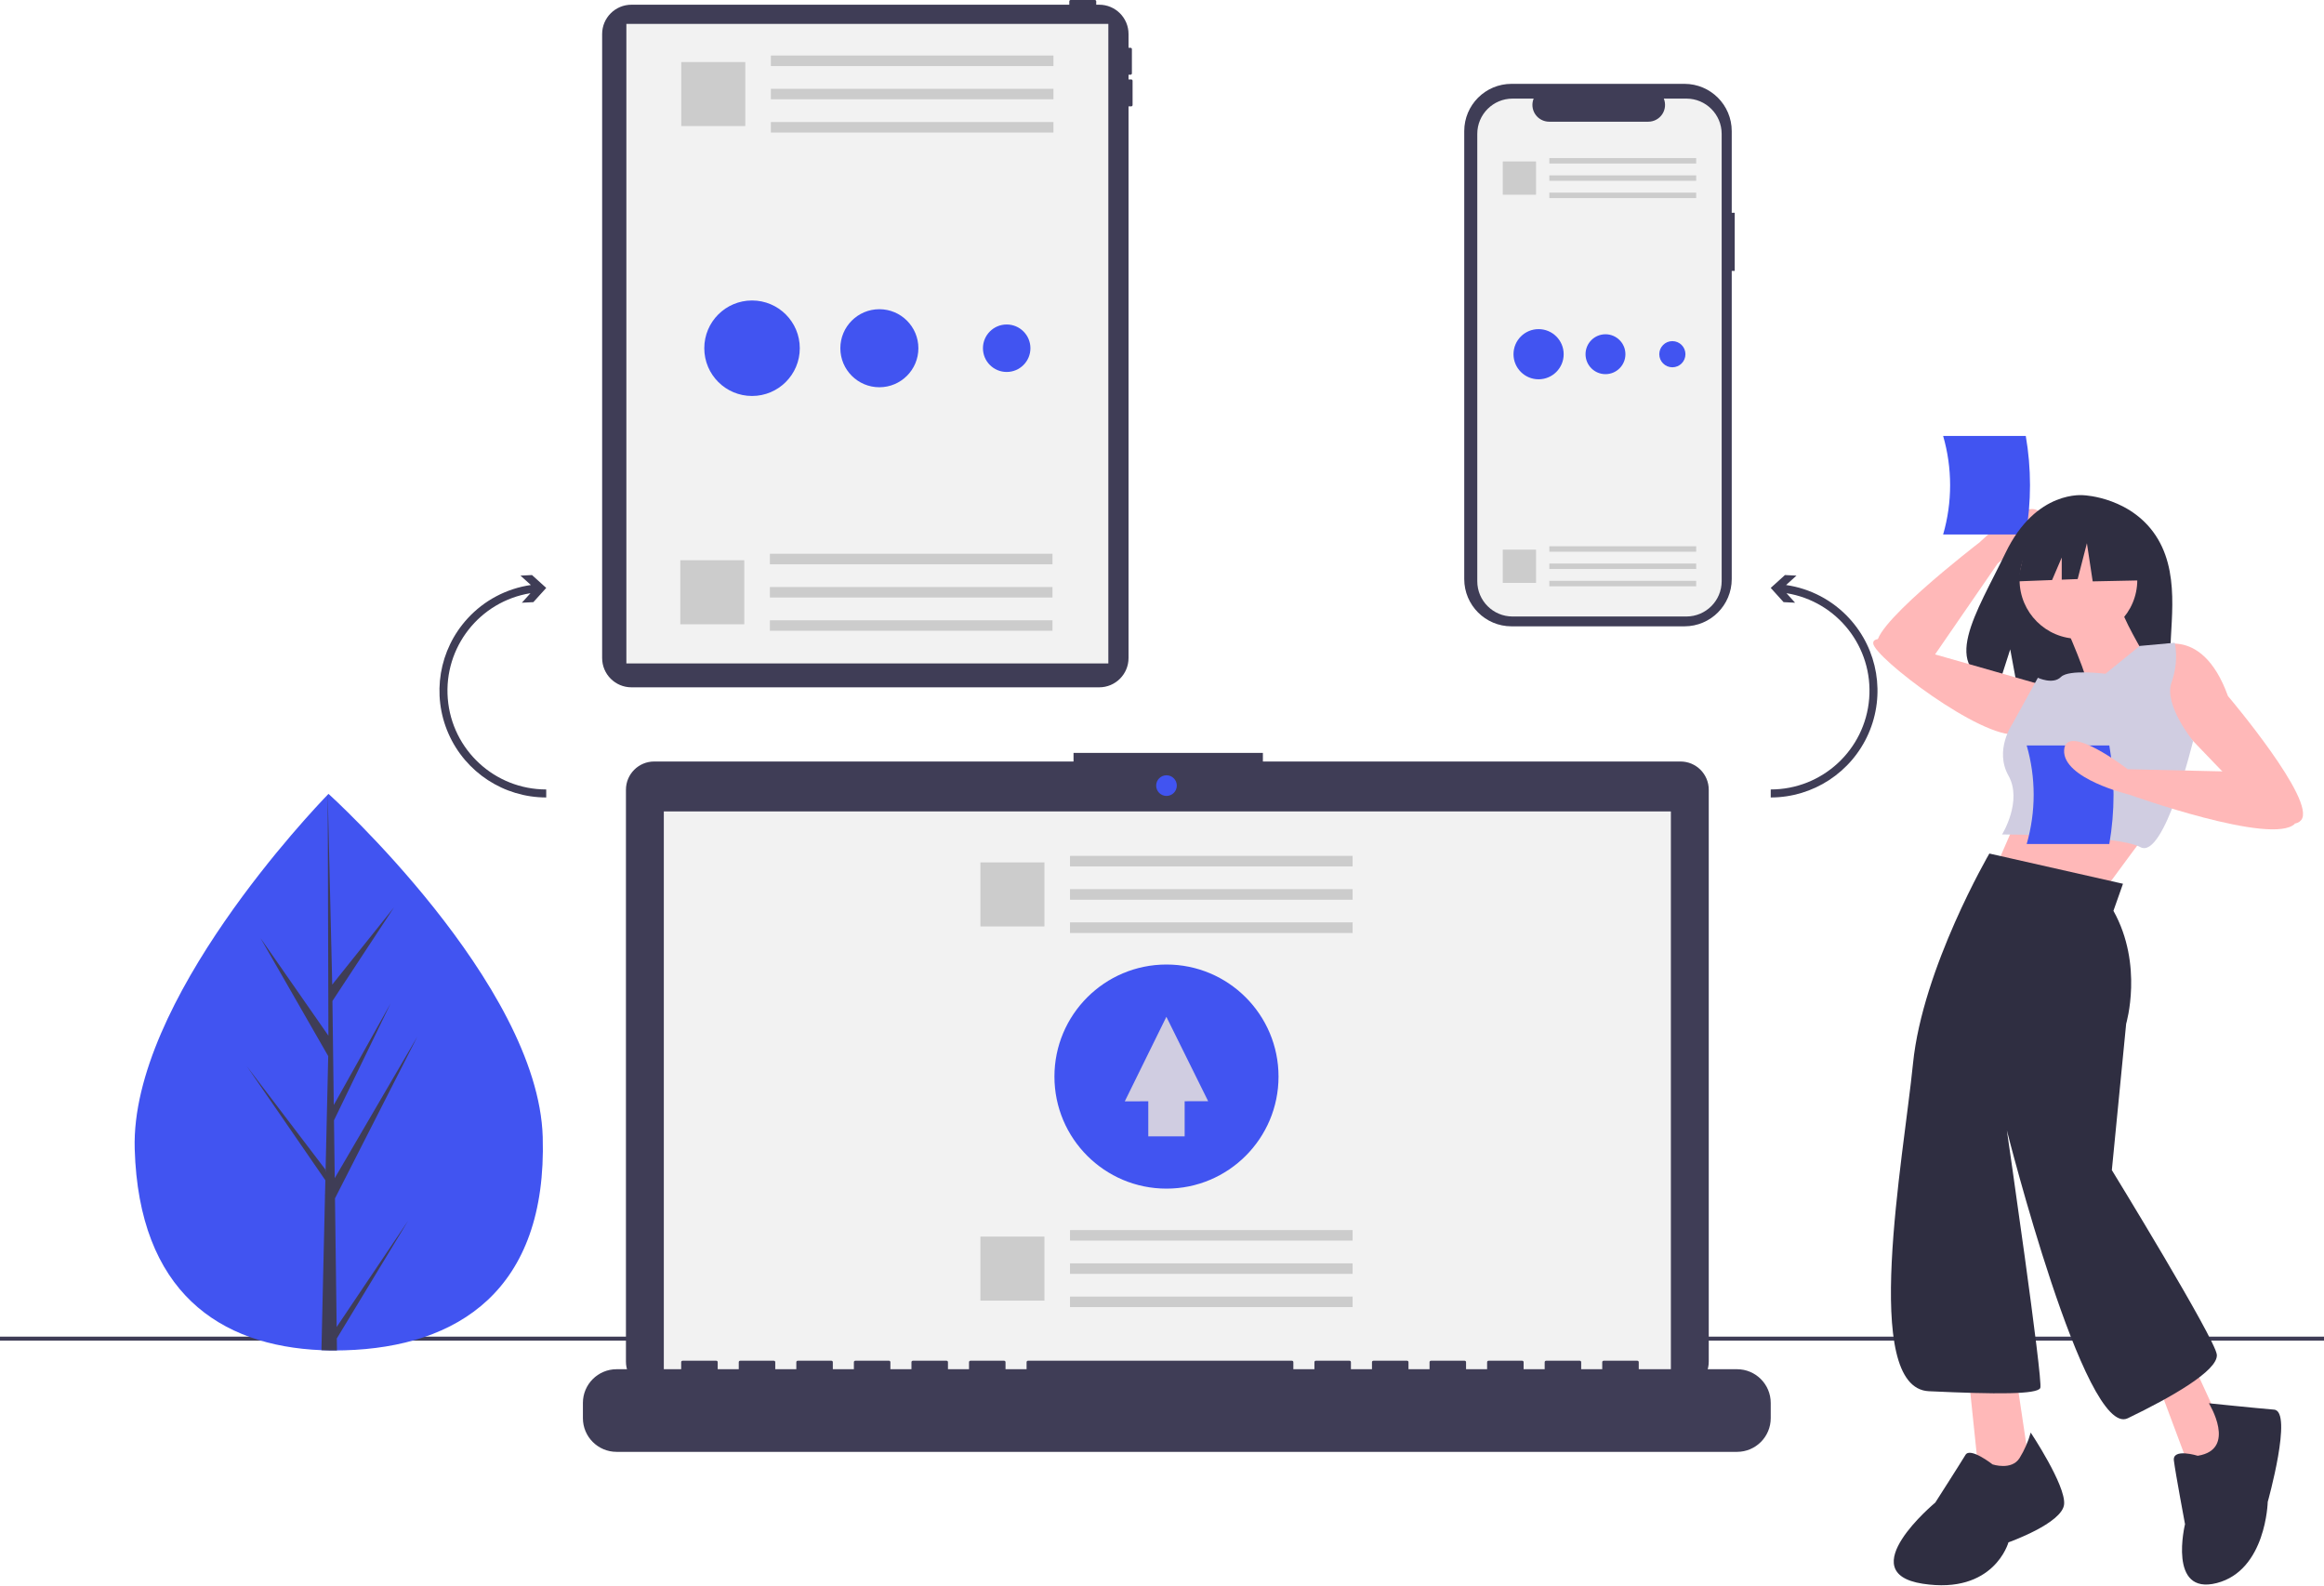
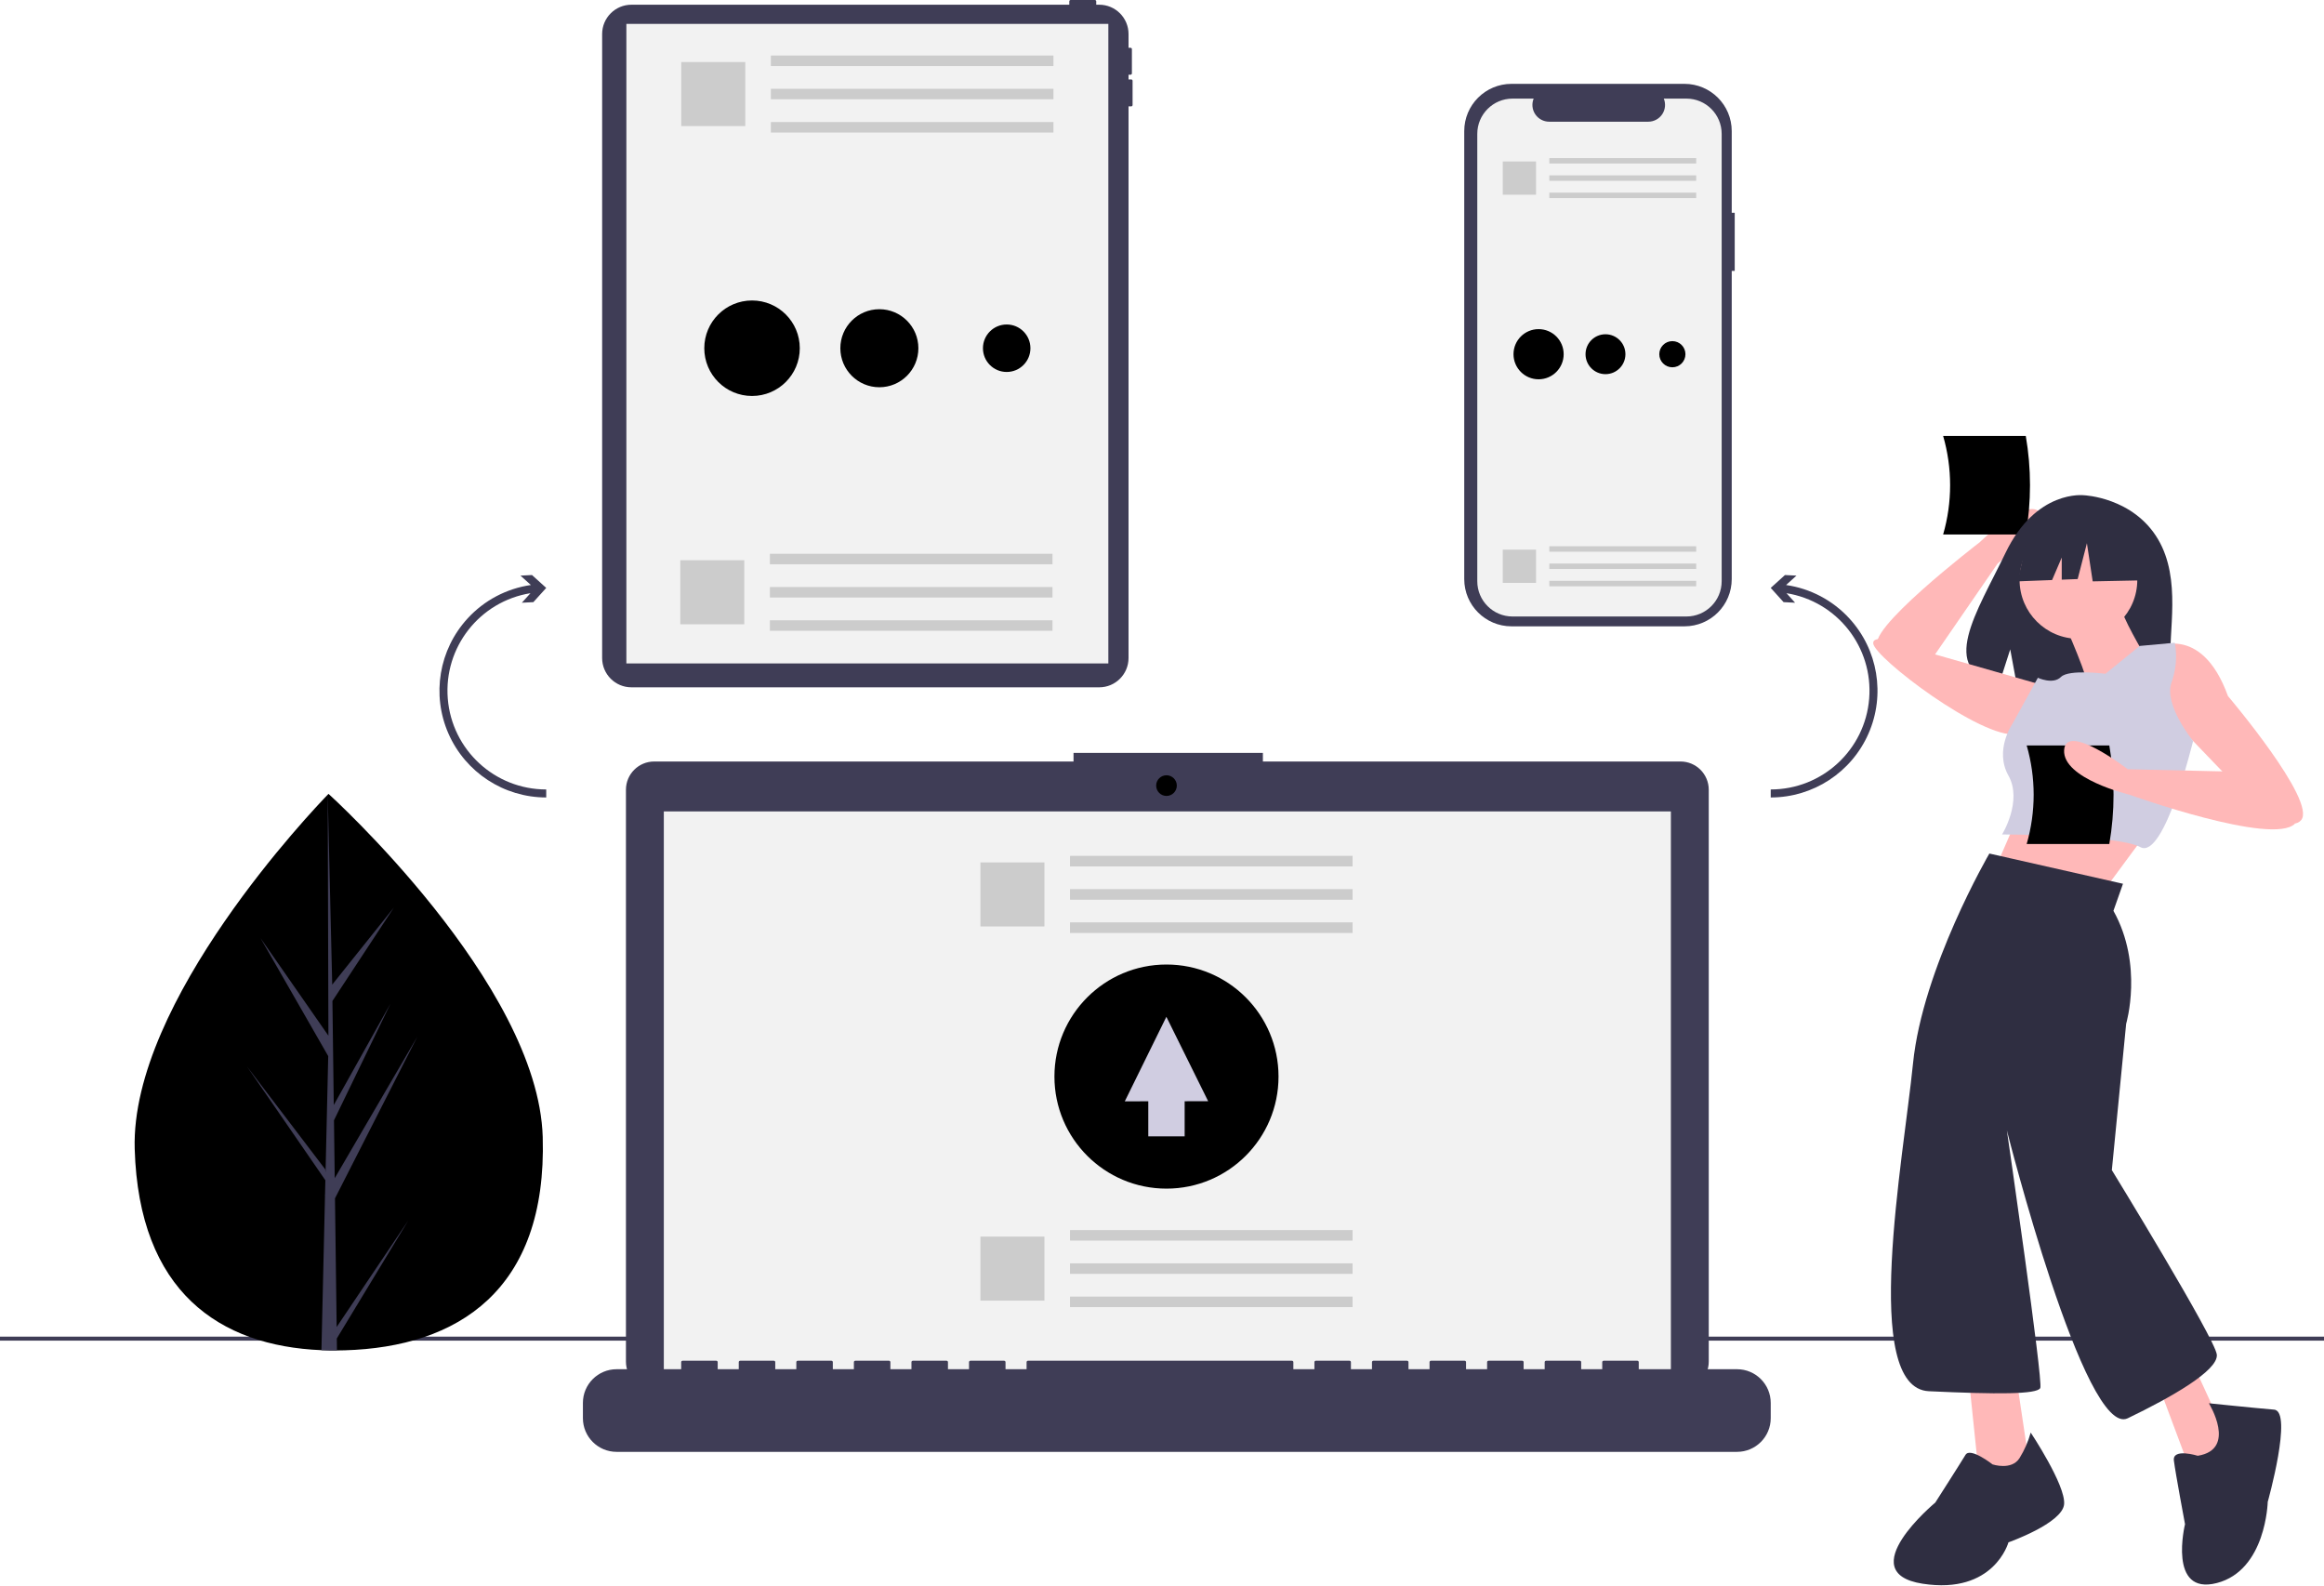
<svg xmlns="http://www.w3.org/2000/svg" id="b788e214-8c62-4533-b5b0-3b3e1bf4c8d8" data-name="Layer 1" width="1161.522" height="792.25" viewBox="0 0 1161.522 792.25">
  <path d="M584.621,93.574h-1.346v-2.355h1.009a.673.673,0,0,0,.673-.673V78.435a.673.673,0,0,0-.673-.673h-1.009V70.883a14.653,14.653,0,0,0-14.653-14.653h-1.495V54.548a.673.673,0,0,0-.673-.673H554.342a.673.673,0,0,0-.673.673v1.682H334.837a14.653,14.653,0,0,0-14.653,14.653v311.838a14.653,14.653,0,0,0,14.653,14.653H568.622a14.653,14.653,0,0,0,14.653-14.653V107.032h1.346a.673.673,0,0,0,.673-.673V94.247A.673.673,0,0,0,584.621,93.574Z" transform="translate(-19.23898 -53.87484)" fill="#3f3d56" />
  <rect x="313.055" y="11.94" width="240.89" height="319.62" fill="#f2f2f2" />
  <rect y="668" width="1161.522" height="2" fill="#3f3d56" />
-   <path d="M290.491,622.122c2.243,76.794-42.627,104.937-98.938,106.581q-1.962.057-3.906.07-3.917.03-7.758-.13c-50.927-2.114-91.24-29.148-93.325-100.566-2.158-73.909,89.578-169.939,96.461-177.042.006-0.0.006-0.0.012-.007.261-.271.395-.406.395-.406S288.249,545.335,290.491,622.122Z" transform="translate(-19.23898 -53.87484)" fill="#4154f1" />
+   <path d="M290.491,622.122c2.243,76.794-42.627,104.937-98.938,106.581q-1.962.057-3.906.07-3.917.03-7.758-.13c-50.927-2.114-91.24-29.148-93.325-100.566-2.158-73.909,89.578-169.939,96.461-177.042.006-0.0.006-0.0.012-.007.261-.271.395-.406.395-.406S288.249,545.335,290.491,622.122Z" transform="translate(-19.23898 -53.87484)" fill="#000000" />
  <path d="M187.499,717.066l35.771-53.194-35.697,58.917.075,5.986q-3.917.03-7.758-.13l1.774-76.942-.049-.594.065-.115.17-7.271-39.173-56.875,39.127,51.433.139,1.537,1.34-58.133L149.447,522.719l33.931,48.754-.354-120.436.001-.401.012.394,2.246,94.92,30.836-38.557-30.736,46.734.673,51.999,28.376-50.749-28.272,58.393.375,28.914,41.266-70.692-41.141,80.779Z" transform="translate(-19.23898 -53.87484)" fill="#3f3d56" />
  <path d="M886.239,160.207h-1.49V119.4A23.618,23.618,0,0,0,861.131,95.781H774.675a23.618,23.618,0,0,0-23.618,23.618V343.273a23.618,23.618,0,0,0,23.618,23.618H861.131a23.618,23.618,0,0,0,23.618-23.618V189.255H886.239Z" transform="translate(-19.23898 -53.87484)" fill="#3f3d56" />
  <path d="M879.72,120.788V344.335a17.639,17.639,0,0,1-17.635,17.642H775.211a17.638,17.638,0,0,1-17.635-17.642V120.788a17.637,17.637,0,0,1,17.635-17.635h10.54a8.379,8.379,0,0,0,7.759,11.542h49.53a8.379,8.379,0,0,0,7.759-11.542h11.285A17.637,17.637,0,0,1,879.72,120.788Z" transform="translate(-19.23898 -53.87484)" fill="#f2f2f2" />
  <rect x="774.348" y="79" width="73.396" height="2.727" fill="#ccc" />
  <rect x="774.348" y="87.636" width="73.396" height="2.727" fill="#ccc" />
  <rect x="774.348" y="96.273" width="73.396" height="2.727" fill="#ccc" />
  <rect x="751.073" y="80.686" width="16.629" height="16.629" fill="#ccc" />
  <rect x="774.348" y="273" width="73.396" height="2.727" fill="#ccc" />
  <rect x="774.348" y="281.636" width="73.396" height="2.727" fill="#ccc" />
  <rect x="774.348" y="290.273" width="73.396" height="2.727" fill="#ccc" />
  <rect x="751.073" y="274.685" width="16.629" height="16.629" fill="#ccc" />
  <path d="M859.147,434.443H650.425v-4.302H555.783v4.302H346.201a14.118,14.118,0,0,0-14.118,14.118V734.365a14.118,14.118,0,0,0,14.118,14.118H859.147a14.118,14.118,0,0,0,14.118-14.118V448.561A14.118,14.118,0,0,0,859.147,434.443Z" transform="translate(-19.23898 -53.87484)" fill="#3f3d56" />
  <rect x="331.772" y="405.519" width="503.325" height="283.927" fill="#f2f2f2" />
-   <circle cx="583.005" cy="392.613" r="5.162" fill="#4154f1" />
+   <circle cx="583.005" cy="392.613" r="5.162" fill="#000000" />
  <path d="M887.397,738.159H838.276v-3.539a.702.702,0,0,0-.702-.702H820.733a.702.702,0,0,0-.702.702v3.539h-10.526v-3.539a.702.702,0,0,0-.702-.702H791.962a.702.702,0,0,0-.702.702v3.539h-10.526v-3.539a.702.702,0,0,0-.702-.702H763.191a.702.702,0,0,0-.702.702v3.539H751.963v-3.539a.702.702,0,0,0-.702-.702H734.42a.702.702,0,0,0-.702.702v3.539H723.192v-3.539a.702.702,0,0,0-.702-.702H705.649a.702.702,0,0,0-.702.702v3.539h-10.526v-3.539a.702.702,0,0,0-.702-.702H676.878a.702.702,0,0,0-.702.702v3.539h-10.526v-3.539a.702.702,0,0,0-.702-.702H533.022a.702.702,0,0,0-.702.702v3.539h-10.526v-3.539a.702.702,0,0,0-.702-.702H504.251a.702.702,0,0,0-.702.702v3.539h-10.526v-3.539a.702.702,0,0,0-.702-.702H475.48a.702.702,0,0,0-.702.702v3.539h-10.526v-3.539a.702.702,0,0,0-.702-.702H446.709a.702.702,0,0,0-.702.702v3.539h-10.526v-3.539a.702.702,0,0,0-.702-.702H417.938a.702.702,0,0,0-.702.702v3.539h-10.526v-3.539a.702.702,0,0,0-.702-.702H389.167a.702.702,0,0,0-.702.702v3.539h-10.526v-3.539a.702.702,0,0,0-.702-.702H360.396a.702.702,0,0,0-.702.702v3.539H327.415a16.842,16.842,0,0,0-16.842,16.842v7.615a16.842,16.842,0,0,0,16.842,16.842H887.397A16.842,16.842,0,0,0,904.239,762.616v-7.615A16.842,16.842,0,0,0,887.397,738.159Z" transform="translate(-19.23898 -53.87484)" fill="#3f3d56" />
  <rect x="534.788" y="427.757" width="141.24" height="5.248" fill="#e6e6e6" />
  <rect x="534.788" y="444.376" width="141.24" height="5.248" fill="#e6e6e6" />
  <rect x="534.788" y="460.995" width="141.24" height="5.248" fill="#e6e6e6" />
  <rect x="534.788" y="427.757" width="141.24" height="5.248" fill="#ccc" />
  <rect x="534.788" y="444.376" width="141.24" height="5.248" fill="#ccc" />
  <rect x="534.788" y="460.995" width="141.24" height="5.248" fill="#ccc" />
  <rect x="490" y="431" width="32" height="32" fill="#ccc" />
  <rect x="534.788" y="614.756" width="141.24" height="5.248" fill="#ccc" />
  <rect x="534.788" y="631.376" width="141.24" height="5.248" fill="#ccc" />
  <rect x="534.788" y="647.995" width="141.24" height="5.248" fill="#ccc" />
  <rect x="490" y="618" width="32" height="32" fill="#ccc" />
  <path d="M943.511,362.922a53.197,53.197,0,0,0-31.606-16.678l5.198-4.696-5.751-.29-7.115,6.431,6.431,7.115,5.751.29-4.309-4.764a49.359,49.359,0,0,1-7.872,98.087v4a53.364,53.364,0,0,0,39.272-89.494Z" transform="translate(-19.23898 -53.87484)" fill="#3f3d56" />
  <path d="M252.967,362.922a53.197,53.197,0,0,1,31.606-16.678l-5.198-4.696,5.751-.29,7.115,6.431-6.431,7.115-5.751.29,4.309-4.764a49.359,49.359,0,0,0,7.872,98.087v4a53.364,53.364,0,0,1-39.272-89.494Z" transform="translate(-19.23898 -53.87484)" fill="#3f3d56" />
  <rect x="385.274" y="27.756" width="141.24" height="5.248" fill="#ccc" />
  <rect x="385.274" y="44.376" width="141.24" height="5.248" fill="#ccc" />
  <rect x="385.274" y="60.995" width="141.24" height="5.248" fill="#ccc" />
  <rect x="340.486" y="31" width="32" height="32" fill="#ccc" />
  <rect x="384.788" y="276.757" width="141.24" height="5.248" fill="#ccc" />
  <rect x="384.788" y="293.376" width="141.24" height="5.248" fill="#ccc" />
  <rect x="384.788" y="309.995" width="141.24" height="5.248" fill="#ccc" />
  <rect x="340" y="280" width="32" height="32" fill="#ccc" />
  <path d="M985.771,381.797l31.894-46.306s27.773-22.269,19.813-26.605-28.8,15.993-28.8,15.993-60.124,46.093-50.21,52.526S985.771,381.797,985.771,381.797Z" transform="translate(-19.23898 -53.87484)" fill="#ffb8b8" />
-   <path d="M990.406,320.986h41.304a144.462,144.462,0,0,0,0-49.247H990.406A88.611,88.611,0,0,1,990.406,320.986Z" transform="translate(-19.23898 -53.87484)" fill="#4154f1" />
+   <path d="M990.406,320.986h41.304a144.462,144.462,0,0,0,0-49.247H990.406A88.611,88.611,0,0,1,990.406,320.986Z" transform="translate(-19.23898 -53.87484)" fill="#000000" />
  <path d="M1097.791,323.336c-12.412-20.973-36.969-21.95-36.969-21.95s-23.929-3.06-39.279,28.882c-14.308,29.773-34.054,58.519-3.179,65.488l5.577-17.358,3.454,18.65a120.807,120.807,0,0,0,13.21.226c33.065-1.068,64.554.312,63.54-11.553C1102.797,369.948,1109.734,343.516,1097.791,323.336Z" transform="translate(-19.23898 -53.87484)" fill="#2f2e41" />
  <path d="M1031.796,452.616l-15.9,36.57,55.651,8.745s26.235-35.775,28.62-38.16Z" transform="translate(-19.23898 -53.87484)" fill="#ffb8b8" />
  <circle cx="1038.792" cy="289.825" r="29.415" fill="#ffb8b8" />
  <path d="M1050.876,365.165s13.515,30.21,11.925,33.39,28.62-16.695,28.62-16.695-12.72-21.465-11.925-24.645Z" transform="translate(-19.23898 -53.87484)" fill="#ffb8b8" />
  <path d="M1095.396,377.885s23.85-13.515,37.365,23.85c0,0,44.52,52.471,36.57,62.011s-38.16-23.055-38.16-23.055l-19.08-19.875s-27.03-7.155-24.645-22.26S1095.396,377.885,1095.396,377.885Z" transform="translate(-19.23898 -53.87484)" fill="#ffb8b8" />
  <path d="M1039.746,396.17l-55.651-15.9s-29.415-11.925-28.62-4.77,54.061,47.701,71.551,45.316S1039.746,396.17,1039.746,396.17Z" transform="translate(-19.23898 -53.87484)" fill="#ffb8b8" />
  <path d="M1071.546,390.605s-18.285-2.385-22.26,1.59-11.528.398-11.528.398L1025.038,415.648s-9.143,13.118-1.988,25.838-3.18,29.415-3.18,29.415,57.241,0,69.166,6.36,26.298-53.068,26.298-53.068-14.77-18.085-10.795-29.215,1.59-19.875,1.59-19.875l-17.49,1.59Z" transform="translate(-19.23898 -53.87484)" fill="#d0cde1" />
  <polygon points="983.936 688.124 990.297 749.34 1014.942 736.62 1006.992 683.354 983.936 688.124" fill="#ffb8b8" />
  <polygon points="1076.952 687.329 1097.648 742.67 1117.523 728.36 1092.853 674.609 1076.952 687.329" fill="#ffb8b8" />
  <path d="M1034.181,769.824a49.649,49.649,0,0,1-5.565,12.72c-3.975,6.36-13.515,3.18-13.515,3.18s-11.13-8.745-13.515-4.77-15.105,23.85-15.105,23.85-42.135,34.98-6.36,40.545,42.93-20.67,42.93-20.67,27.03-9.54,27.825-19.08S1034.181,769.824,1034.181,769.824Z" transform="translate(-19.23898 -53.87484)" fill="#2f2e41" />
  <path d="M1117.657,781.414s-12.72-3.975-11.925,2.385,5.565,31.8,5.565,31.8-8.745,35.775,15.9,29.415,25.44-40.545,25.44-40.545,12.72-45.316,3.18-46.111-32.595-3.18-32.595-3.18S1137.532,778.234,1117.657,781.414Z" transform="translate(-19.23898 -53.87484)" fill="#2f2e41" />
  <polygon points="1073.065 267.439 1048.804 254.731 1015.301 259.93 1008.369 290.545 1025.624 289.881 1030.444 278.634 1030.444 289.696 1038.406 289.389 1043.027 271.483 1045.916 290.545 1074.22 289.967 1073.065 267.439" fill="#2f2e41" />
  <path d="M1080.291,495.546l-66.781-15.105s-33.39,57.241-38.16,104.941-26.235,162.182,7.95,163.772,54.061,1.59,55.651-1.59-16.695-128.791-16.695-128.791,38.955,154.232,60.421,143.897,45.316-23.85,44.52-31.8-52.471-92.221-52.471-92.221l7.155-73.141s8.745-29.415-6.36-56.446Z" transform="translate(-19.23898 -53.87484)" fill="#2f2e41" />
-   <path d="M1032.162,475.672h41.304a144.462,144.462,0,0,0,0-49.247H1032.162A88.612,88.612,0,0,1,1032.162,475.672Z" transform="translate(-19.23898 -53.87484)" fill="#4154f1" />
+   <path d="M1032.162,475.672h41.304a144.462,144.462,0,0,0,0-49.247H1032.162A88.612,88.612,0,0,1,1032.162,475.672Z" transform="translate(-19.23898 -53.87484)" fill="#000000" />
  <path d="M1152.637,439.896l-69.961-1.59s-31.005-23.85-31.8-9.54,32.595,22.26,32.595,22.26,71.782,25.758,82.797,14.469Z" transform="translate(-19.23898 -53.87484)" fill="#ffb8b8" />
-   <circle cx="375.864" cy="174.031" r="23.864" fill="#4154f1" />
-   <circle cx="439.5" cy="174.031" r="19.5" fill="#4154f1" />
-   <circle cx="503.136" cy="174.031" r="11.864" fill="#4154f1" />
-   <circle cx="768.978" cy="177.02" r="12.536" fill="#4154f1" />
-   <circle cx="802.409" cy="177.02" r="9.967" fill="#4154f1" />
-   <circle cx="835.839" cy="177.02" r="6.536" fill="#4154f1" />
-   <circle cx="583" cy="538.032" r="56" fill="#4154f1" />
+   <circle cx="375.864" cy="174.031" r="23.864" fill="#000000" />
+   <circle cx="439.5" cy="174.031" r="19.5" fill="#000000" />
+   <circle cx="503.136" cy="174.031" r="11.864" fill="#000000" />
+   <circle cx="768.978" cy="177.02" r="12.536" fill="#000000" />
+   <circle cx="802.409" cy="177.02" r="9.967" fill="#000000" />
+   <circle cx="835.839" cy="177.02" r="6.536" fill="#000000" />
+   <circle cx="583" cy="538.032" r="56" fill="#000000" />
  <polygon points="603.834 550.347 582.946 508.159 562.166 550.401 573.908 550.386 573.908 567.904 592.083 567.904 592.083 550.362 603.834 550.347" fill="#d0cde1" />
</svg>
